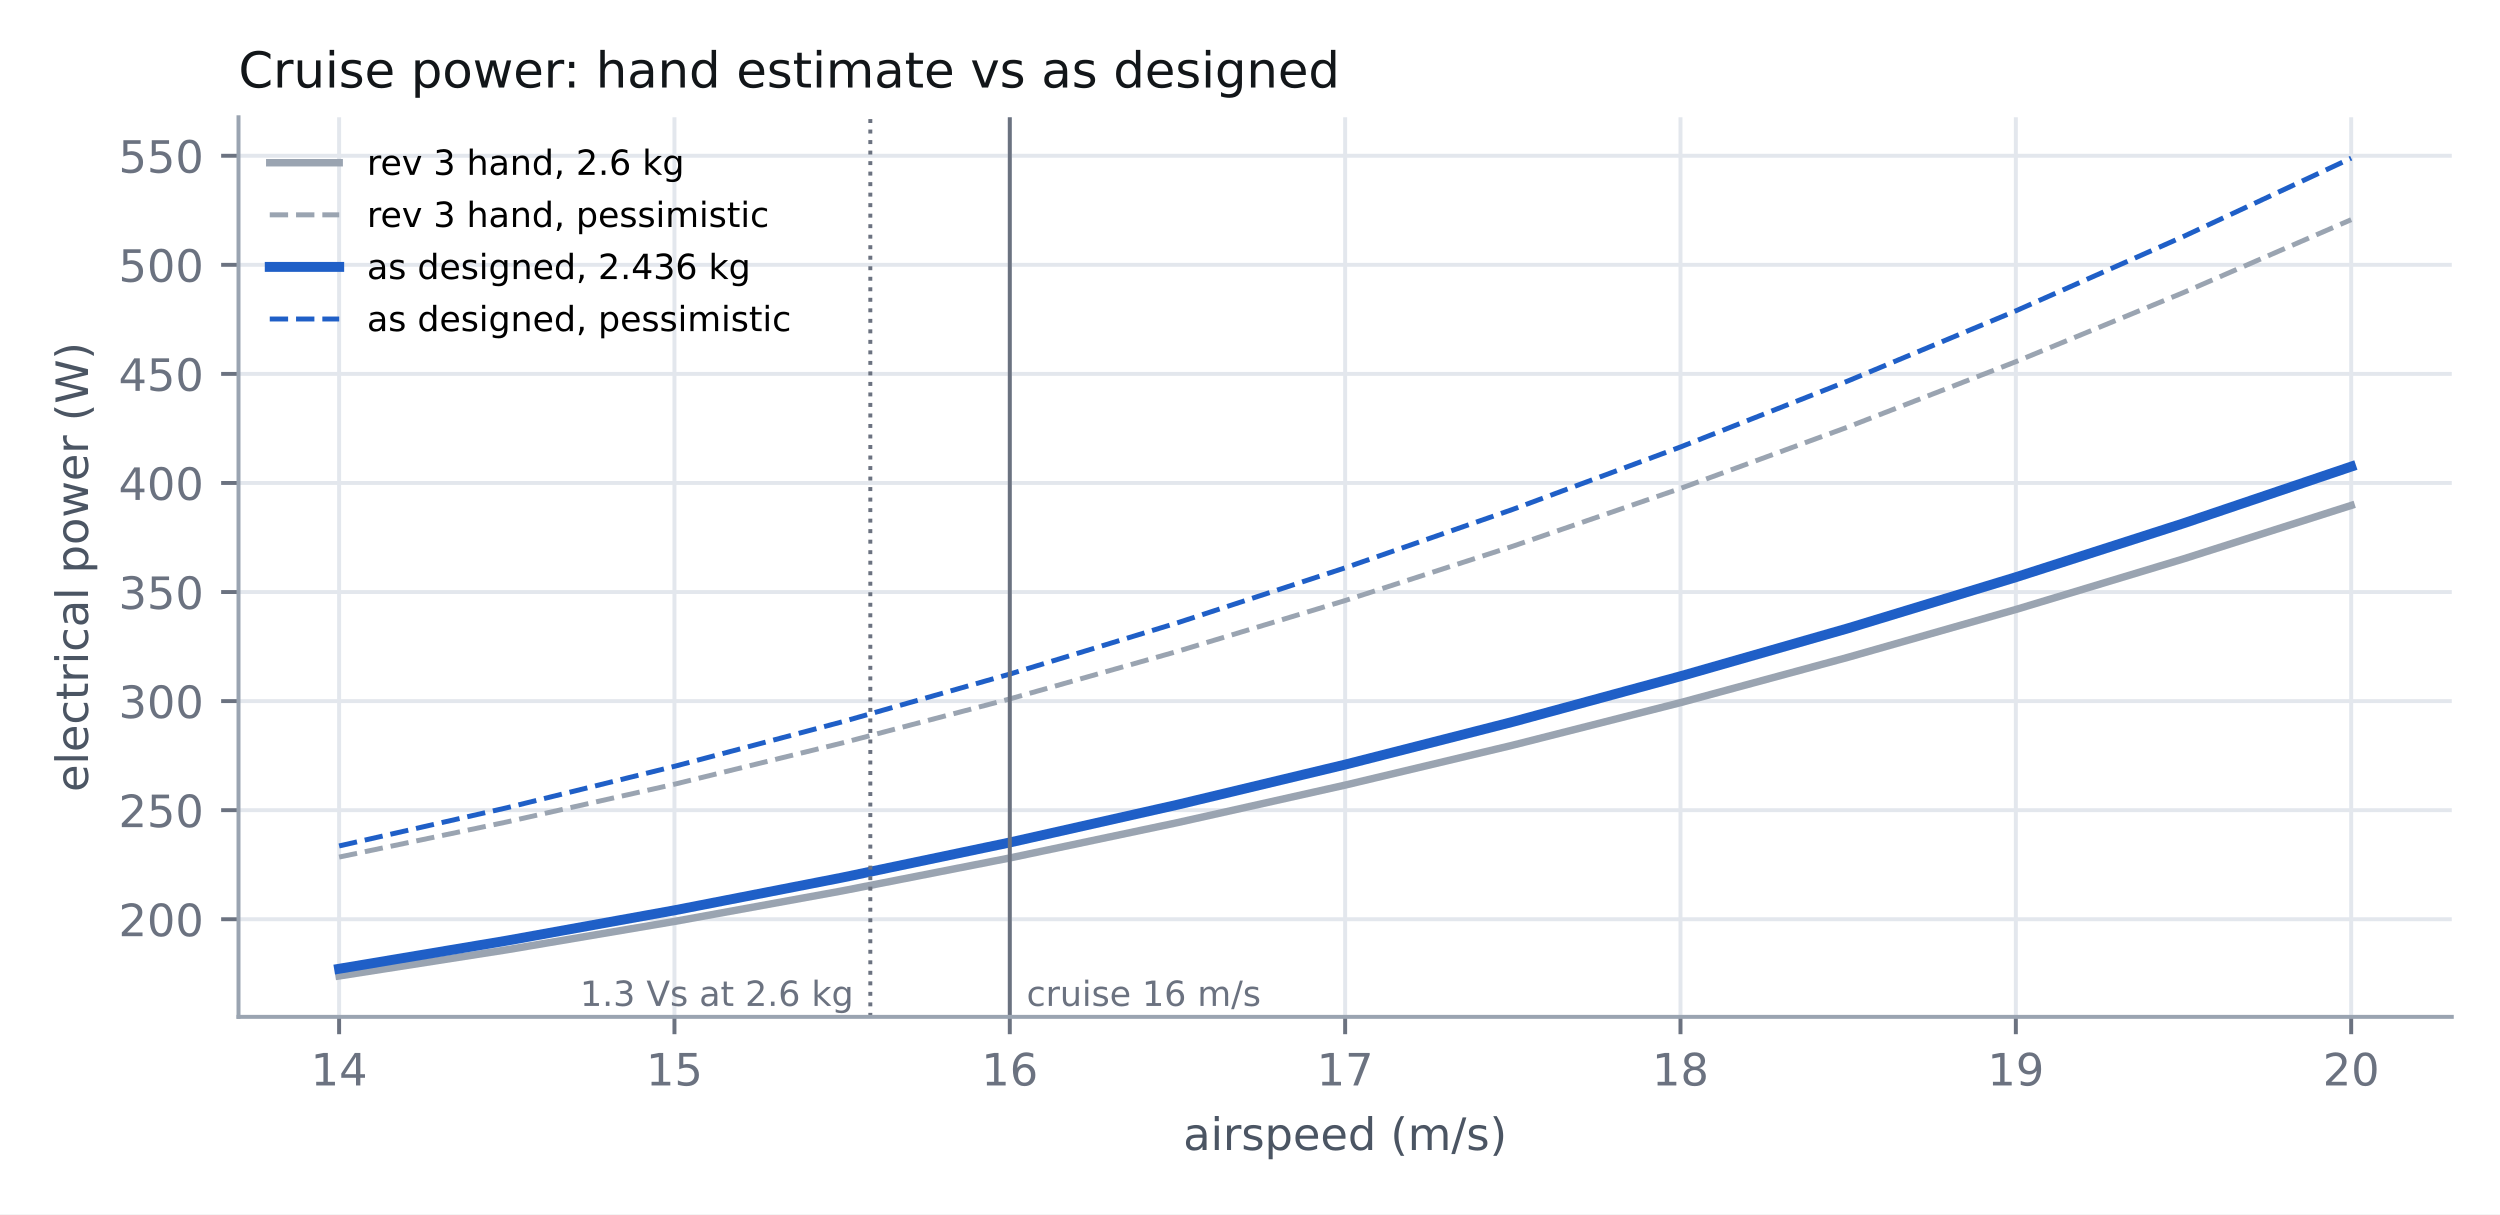
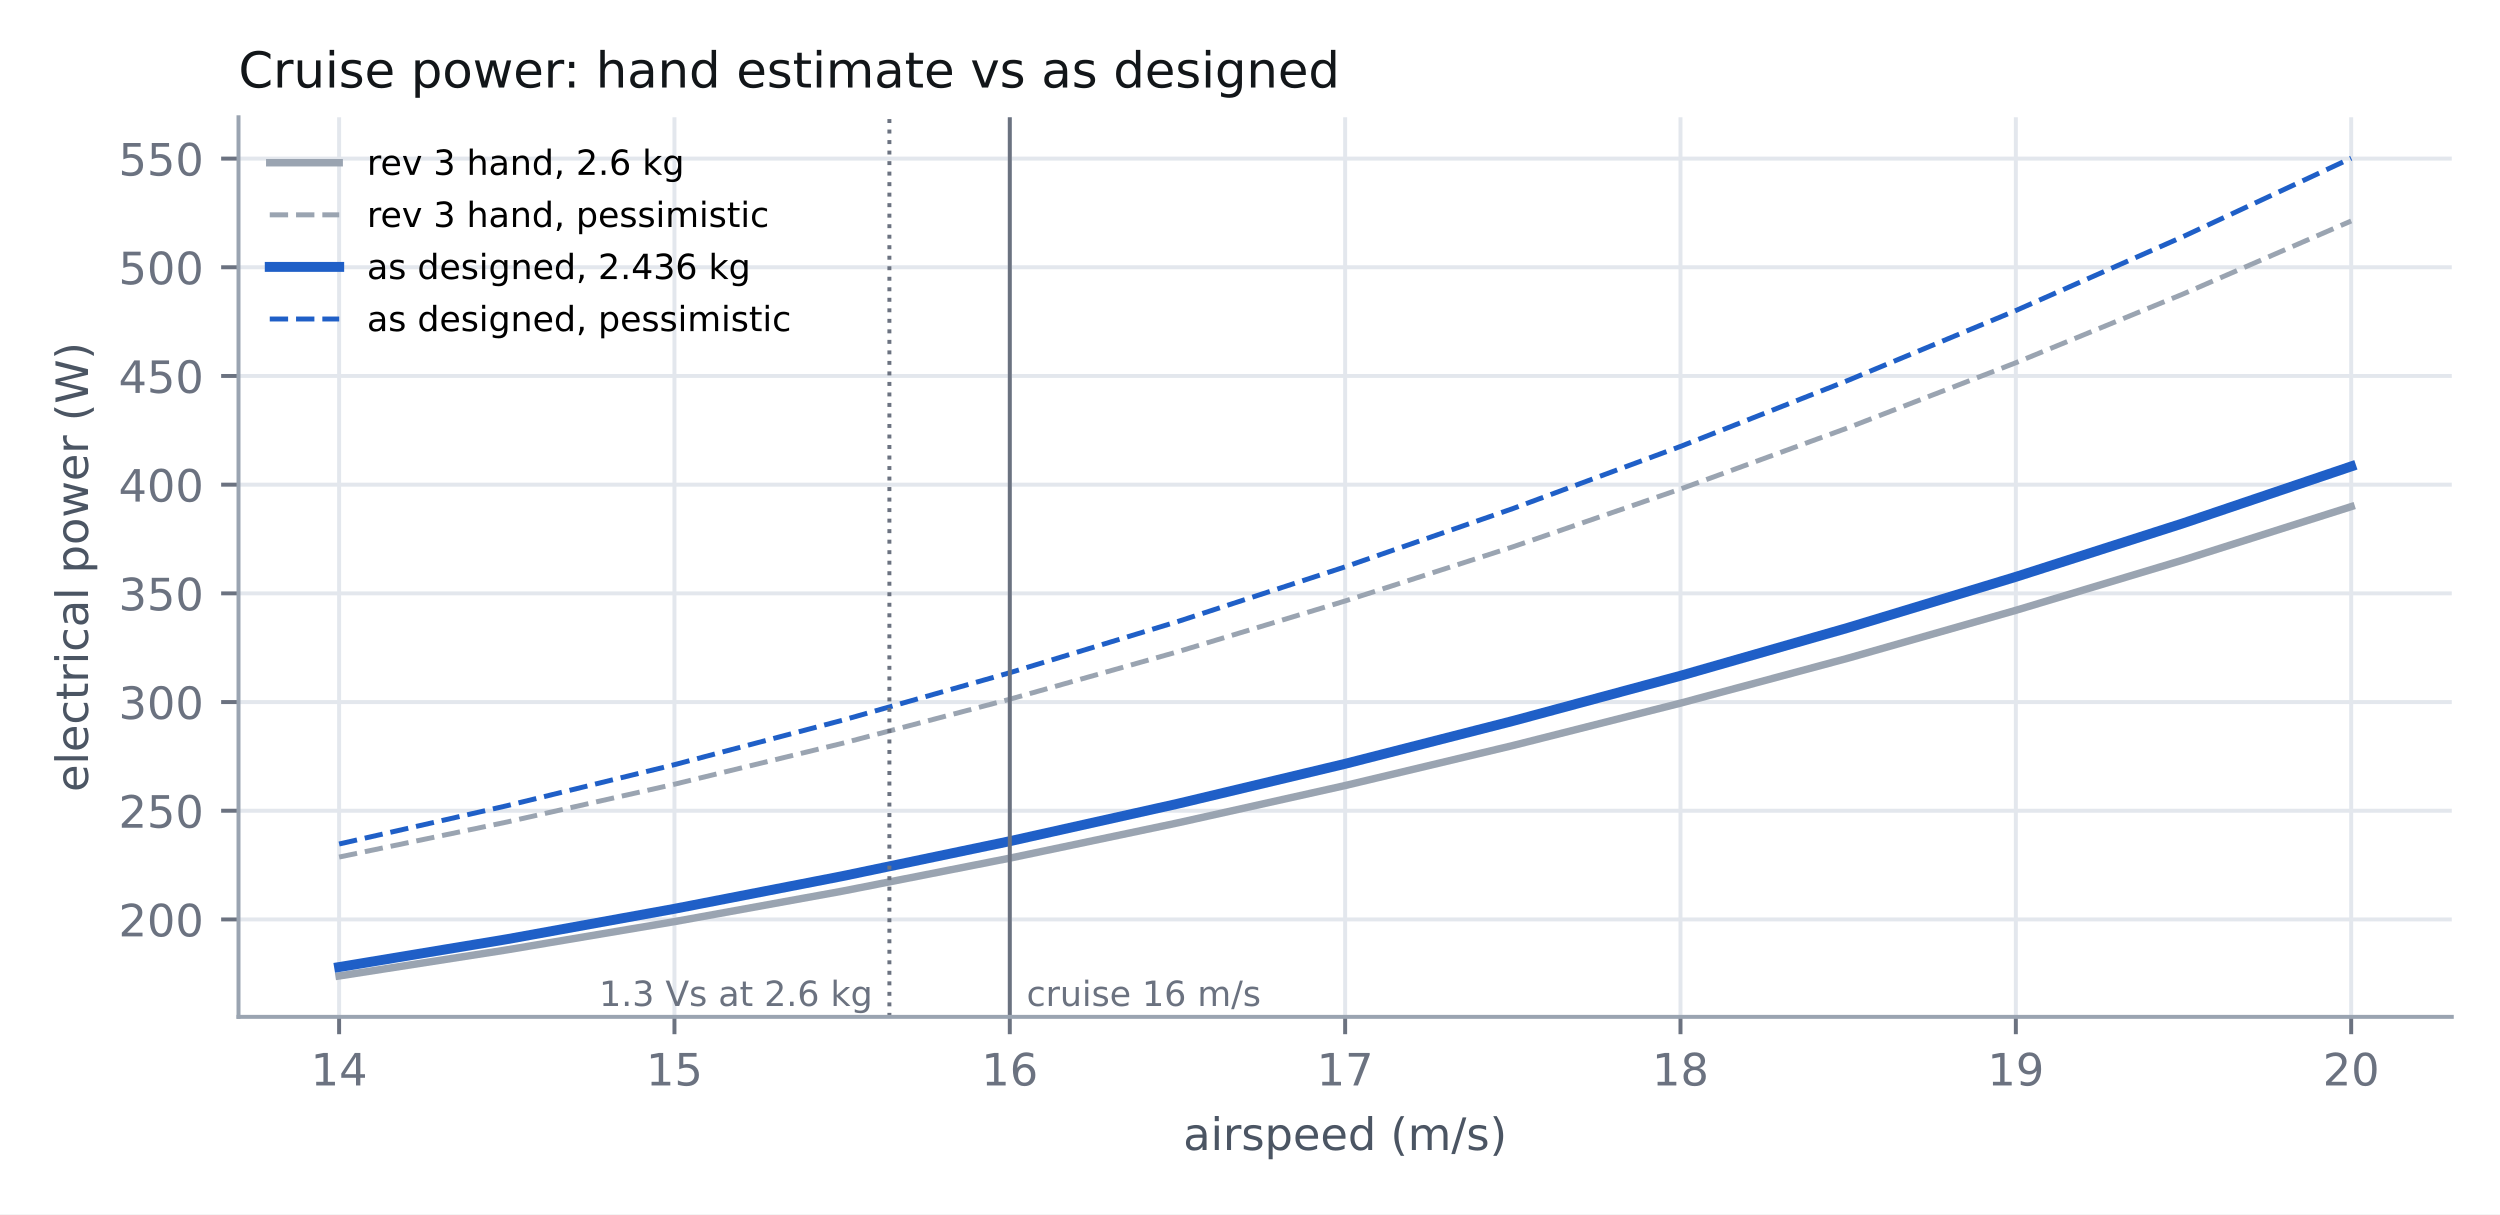
<svg xmlns="http://www.w3.org/2000/svg" xmlns:xlink="http://www.w3.org/1999/xlink" width="504pt" height="244.8pt" viewBox="0 0 504 244.8" version="1.1">
  <defs>
    <style type="text/css">*{stroke-linejoin: round; stroke-linecap: butt}</style>
  </defs>
  <g id="figure_1">
    <g id="patch_1">
      <path d="M 0 244.8  L 504 244.8  L 504 0  L 0 0  z " style="fill: #ffffff" />
    </g>
    <g id="axes_1">
      <g id="patch_2">
        <path d="M 48.082 204.998  L 494.28 204.998  L 494.28 23.64  L 48.082 23.64  z " style="fill: #ffffff" />
      </g>
      <g id="matplotlib.axis_1">
        <g id="xtick_1">
          <g id="line2d_1">
-             <path d="M 68.364 204.998  L 68.364 23.64  " clip-path="url(#p24e56b9a9e)" style="fill: none; stroke: #e3e7ed; stroke-width: 0.8; stroke-linecap: square" />
+             <path d="M 68.364 204.998  L 68.364 23.64  " clip-path="url(#pda9add604a)" style="fill: none; stroke: #e3e7ed; stroke-width: 0.8; stroke-linecap: square" />
          </g>
          <g id="line2d_2">
            <defs>
-               <path id="mbc0214e425" d="M 0 0  L 0 3.5  " style="stroke: #6b7280; stroke-width: 0.8" />
+               <path id="m7f8cdbd4f0" d="M 0 0  L 0 3.5  " style="stroke: #6b7280; stroke-width: 0.8" />
            </defs>
            <g>
-               <use xlink:href="#mbc0214e425" x="68.364" y="204.998" style="fill: #6b7280; stroke: #6b7280; stroke-width: 0.8" />
+               <use xlink:href="#m7f8cdbd4f0" x="68.364" y="204.998" style="fill: #6b7280; stroke: #6b7280; stroke-width: 0.8" />
            </g>
          </g>
          <g id="text_1">
            <text style="font-size: 9px; font-family: 'IBM Plex Sans', 'DejaVu Sans'; text-anchor: middle; fill: #6b7280" x="68.364" y="218.836" transform="rotate(-0 68.36383 218.8358)">14</text>
          </g>
        </g>
        <g id="xtick_2">
          <g id="line2d_3">
-             <path d="M 135.97 204.998  L 135.97 23.64  " clip-path="url(#p24e56b9a9e)" style="fill: none; stroke: #e3e7ed; stroke-width: 0.8; stroke-linecap: square" />
+             <path d="M 135.97 204.998  L 135.97 23.64  " clip-path="url(#pda9add604a)" style="fill: none; stroke: #e3e7ed; stroke-width: 0.8; stroke-linecap: square" />
          </g>
          <g id="line2d_4">
            <g>
-               <use xlink:href="#mbc0214e425" x="135.97" y="204.998" style="fill: #6b7280; stroke: #6b7280; stroke-width: 0.8" />
+               <use xlink:href="#m7f8cdbd4f0" x="135.97" y="204.998" style="fill: #6b7280; stroke: #6b7280; stroke-width: 0.8" />
            </g>
          </g>
          <g id="text_2">
            <text style="font-size: 9px; font-family: 'IBM Plex Sans', 'DejaVu Sans'; text-anchor: middle; fill: #6b7280" x="135.97" y="218.836" transform="rotate(-0 135.9696 218.8358)">15</text>
          </g>
        </g>
        <g id="xtick_3">
          <g id="line2d_5">
-             <path d="M 203.575 204.998  L 203.575 23.64  " clip-path="url(#p24e56b9a9e)" style="fill: none; stroke: #e3e7ed; stroke-width: 0.8; stroke-linecap: square" />
+             <path d="M 203.575 204.998  L 203.575 23.64  " clip-path="url(#pda9add604a)" style="fill: none; stroke: #e3e7ed; stroke-width: 0.8; stroke-linecap: square" />
          </g>
          <g id="line2d_6">
            <g>
-               <use xlink:href="#mbc0214e425" x="203.575" y="204.998" style="fill: #6b7280; stroke: #6b7280; stroke-width: 0.8" />
+               <use xlink:href="#m7f8cdbd4f0" x="203.575" y="204.998" style="fill: #6b7280; stroke: #6b7280; stroke-width: 0.8" />
            </g>
          </g>
          <g id="text_3">
            <text style="font-size: 9px; font-family: 'IBM Plex Sans', 'DejaVu Sans'; text-anchor: middle; fill: #6b7280" x="203.575" y="218.836" transform="rotate(-0 203.5753 218.8358)">16</text>
          </g>
        </g>
        <g id="xtick_4">
          <g id="line2d_7">
-             <path d="M 271.181 204.998  L 271.181 23.64  " clip-path="url(#p24e56b9a9e)" style="fill: none; stroke: #e3e7ed; stroke-width: 0.8; stroke-linecap: square" />
+             <path d="M 271.181 204.998  L 271.181 23.64  " clip-path="url(#pda9add604a)" style="fill: none; stroke: #e3e7ed; stroke-width: 0.8; stroke-linecap: square" />
          </g>
          <g id="line2d_8">
            <g>
-               <use xlink:href="#mbc0214e425" x="271.181" y="204.998" style="fill: #6b7280; stroke: #6b7280; stroke-width: 0.8" />
+               <use xlink:href="#m7f8cdbd4f0" x="271.181" y="204.998" style="fill: #6b7280; stroke: #6b7280; stroke-width: 0.8" />
            </g>
          </g>
          <g id="text_4">
            <text style="font-size: 9px; font-family: 'IBM Plex Sans', 'DejaVu Sans'; text-anchor: middle; fill: #6b7280" x="271.181" y="218.836" transform="rotate(-0 271.1811 218.8358)">17</text>
          </g>
        </g>
        <g id="xtick_5">
          <g id="line2d_9">
-             <path d="M 338.787 204.998  L 338.787 23.64  " clip-path="url(#p24e56b9a9e)" style="fill: none; stroke: #e3e7ed; stroke-width: 0.8; stroke-linecap: square" />
+             <path d="M 338.787 204.998  L 338.787 23.64  " clip-path="url(#pda9add604a)" style="fill: none; stroke: #e3e7ed; stroke-width: 0.8; stroke-linecap: square" />
          </g>
          <g id="line2d_10">
            <g>
-               <use xlink:href="#mbc0214e425" x="338.787" y="204.998" style="fill: #6b7280; stroke: #6b7280; stroke-width: 0.8" />
+               <use xlink:href="#m7f8cdbd4f0" x="338.787" y="204.998" style="fill: #6b7280; stroke: #6b7280; stroke-width: 0.8" />
            </g>
          </g>
          <g id="text_5">
            <text style="font-size: 9px; font-family: 'IBM Plex Sans', 'DejaVu Sans'; text-anchor: middle; fill: #6b7280" x="338.787" y="218.836" transform="rotate(-0 338.7868 218.8358)">18</text>
          </g>
        </g>
        <g id="xtick_6">
          <g id="line2d_11">
-             <path d="M 406.393 204.998  L 406.393 23.64  " clip-path="url(#p24e56b9a9e)" style="fill: none; stroke: #e3e7ed; stroke-width: 0.8; stroke-linecap: square" />
+             <path d="M 406.393 204.998  L 406.393 23.64  " clip-path="url(#pda9add604a)" style="fill: none; stroke: #e3e7ed; stroke-width: 0.8; stroke-linecap: square" />
          </g>
          <g id="line2d_12">
            <g>
-               <use xlink:href="#mbc0214e425" x="406.393" y="204.998" style="fill: #6b7280; stroke: #6b7280; stroke-width: 0.8" />
+               <use xlink:href="#m7f8cdbd4f0" x="406.393" y="204.998" style="fill: #6b7280; stroke: #6b7280; stroke-width: 0.8" />
            </g>
          </g>
          <g id="text_6">
            <text style="font-size: 9px; font-family: 'IBM Plex Sans', 'DejaVu Sans'; text-anchor: middle; fill: #6b7280" x="406.393" y="218.836" transform="rotate(-0 406.3925 218.8358)">19</text>
          </g>
        </g>
        <g id="xtick_7">
          <g id="line2d_13">
-             <path d="M 473.998 204.998  L 473.998 23.64  " clip-path="url(#p24e56b9a9e)" style="fill: none; stroke: #e3e7ed; stroke-width: 0.8; stroke-linecap: square" />
+             <path d="M 473.998 204.998  L 473.998 23.64  " clip-path="url(#pda9add604a)" style="fill: none; stroke: #e3e7ed; stroke-width: 0.8; stroke-linecap: square" />
          </g>
          <g id="line2d_14">
            <g>
-               <use xlink:href="#mbc0214e425" x="473.998" y="204.998" style="fill: #6b7280; stroke: #6b7280; stroke-width: 0.8" />
+               <use xlink:href="#m7f8cdbd4f0" x="473.998" y="204.998" style="fill: #6b7280; stroke: #6b7280; stroke-width: 0.8" />
            </g>
          </g>
          <g id="text_7">
            <text style="font-size: 9px; font-family: 'IBM Plex Sans', 'DejaVu Sans'; text-anchor: middle; fill: #6b7280" x="473.998" y="218.836" transform="rotate(-0 473.9983 218.8358)">20</text>
          </g>
        </g>
        <g id="text_8">
          <text style="font-size: 9px; font-family: 'IBM Plex Sans', 'DejaVu Sans'; text-anchor: middle; fill: #4b5563" x="271.181" y="231.836" transform="rotate(-0 271.1811 231.8365)">airspeed (m/s)</text>
        </g>
      </g>
      <g id="matplotlib.axis_2">
        <g id="ytick_1">
          <g id="line2d_15">
-             <path d="M 48.082 185.32  L 494.28 185.32  " clip-path="url(#p24e56b9a9e)" style="fill: none; stroke: #e3e7ed; stroke-width: 0.8; stroke-linecap: square" />
+             <path d="M 48.082 185.36  L 494.28 185.36  " clip-path="url(#pda9add604a)" style="fill: none; stroke: #e3e7ed; stroke-width: 0.8; stroke-linecap: square" />
          </g>
          <g id="line2d_16">
            <defs>
-               <path id="m632c2a2396" d="M 0 0  L -3.5 0  " style="stroke: #6b7280; stroke-width: 0.8" />
+               <path id="mf0c89ea779" d="M 0 0  L -3.5 0  " style="stroke: #6b7280; stroke-width: 0.8" />
            </defs>
            <g>
-               <use xlink:href="#m632c2a2396" x="48.082" y="185.32" style="fill: #6b7280; stroke: #6b7280; stroke-width: 0.8" />
+               <use xlink:href="#mf0c89ea779" x="48.082" y="185.36" style="fill: #6b7280; stroke: #6b7280; stroke-width: 0.8" />
            </g>
          </g>
          <g id="text_9">
-             <text style="font-size: 9px; font-family: 'IBM Plex Sans', 'DejaVu Sans'; text-anchor: end; fill: #6b7280" x="41.082" y="188.739" transform="rotate(-0 41.08211 188.7392)">200</text>
+             <text style="font-size: 9px; font-family: 'IBM Plex Sans', 'DejaVu Sans'; text-anchor: end; fill: #6b7280" x="41.082" y="188.779" transform="rotate(-0 41.08211 188.7787)">200</text>
          </g>
        </g>
        <g id="ytick_2">
          <g id="line2d_17">
-             <path d="M 48.082 163.332  L 494.28 163.332  " clip-path="url(#p24e56b9a9e)" style="fill: none; stroke: #e3e7ed; stroke-width: 0.8; stroke-linecap: square" />
+             <path d="M 48.082 163.447  L 494.28 163.447  " clip-path="url(#pda9add604a)" style="fill: none; stroke: #e3e7ed; stroke-width: 0.8; stroke-linecap: square" />
          </g>
          <g id="line2d_18">
            <g>
-               <use xlink:href="#m632c2a2396" x="48.082" y="163.332" style="fill: #6b7280; stroke: #6b7280; stroke-width: 0.8" />
+               <use xlink:href="#mf0c89ea779" x="48.082" y="163.447" style="fill: #6b7280; stroke: #6b7280; stroke-width: 0.8" />
            </g>
          </g>
          <g id="text_10">
-             <text style="font-size: 9px; font-family: 'IBM Plex Sans', 'DejaVu Sans'; text-anchor: end; fill: #6b7280" x="41.082" y="166.751" transform="rotate(-0 41.08211 166.7506)">250</text>
+             <text style="font-size: 9px; font-family: 'IBM Plex Sans', 'DejaVu Sans'; text-anchor: end; fill: #6b7280" x="41.082" y="166.866" transform="rotate(-0 41.08211 166.8661)">250</text>
          </g>
        </g>
        <g id="ytick_3">
          <g id="line2d_19">
-             <path d="M 48.082 141.343  L 494.28 141.343  " clip-path="url(#p24e56b9a9e)" style="fill: none; stroke: #e3e7ed; stroke-width: 0.8; stroke-linecap: square" />
+             <path d="M 48.082 141.534  L 494.28 141.534  " clip-path="url(#pda9add604a)" style="fill: none; stroke: #e3e7ed; stroke-width: 0.8; stroke-linecap: square" />
          </g>
          <g id="line2d_20">
            <g>
-               <use xlink:href="#m632c2a2396" x="48.082" y="141.343" style="fill: #6b7280; stroke: #6b7280; stroke-width: 0.8" />
+               <use xlink:href="#mf0c89ea779" x="48.082" y="141.534" style="fill: #6b7280; stroke: #6b7280; stroke-width: 0.8" />
            </g>
          </g>
          <g id="text_11">
-             <text style="font-size: 9px; font-family: 'IBM Plex Sans', 'DejaVu Sans'; text-anchor: end; fill: #6b7280" x="41.082" y="144.762" transform="rotate(-0 41.08211 144.7619)">300</text>
+             <text style="font-size: 9px; font-family: 'IBM Plex Sans', 'DejaVu Sans'; text-anchor: end; fill: #6b7280" x="41.082" y="144.953" transform="rotate(-0 41.08211 144.9534)">300</text>
          </g>
        </g>
        <g id="ytick_4">
          <g id="line2d_21">
-             <path d="M 48.082 119.354  L 494.28 119.354  " clip-path="url(#p24e56b9a9e)" style="fill: none; stroke: #e3e7ed; stroke-width: 0.8; stroke-linecap: square" />
+             <path d="M 48.082 119.622  L 494.28 119.622  " clip-path="url(#pda9add604a)" style="fill: none; stroke: #e3e7ed; stroke-width: 0.8; stroke-linecap: square" />
          </g>
          <g id="line2d_22">
            <g>
-               <use xlink:href="#m632c2a2396" x="48.082" y="119.354" style="fill: #6b7280; stroke: #6b7280; stroke-width: 0.8" />
+               <use xlink:href="#mf0c89ea779" x="48.082" y="119.622" style="fill: #6b7280; stroke: #6b7280; stroke-width: 0.8" />
            </g>
          </g>
          <g id="text_12">
-             <text style="font-size: 9px; font-family: 'IBM Plex Sans', 'DejaVu Sans'; text-anchor: end; fill: #6b7280" x="41.082" y="122.773" transform="rotate(-0 41.08211 122.7733)">350</text>
+             <text style="font-size: 9px; font-family: 'IBM Plex Sans', 'DejaVu Sans'; text-anchor: end; fill: #6b7280" x="41.082" y="123.041" transform="rotate(-0 41.08211 123.0408)">350</text>
          </g>
        </g>
        <g id="ytick_5">
          <g id="line2d_23">
-             <path d="M 48.082 97.366  L 494.28 97.366  " clip-path="url(#p24e56b9a9e)" style="fill: none; stroke: #e3e7ed; stroke-width: 0.8; stroke-linecap: square" />
+             <path d="M 48.082 97.709  L 494.28 97.709  " clip-path="url(#pda9add604a)" style="fill: none; stroke: #e3e7ed; stroke-width: 0.8; stroke-linecap: square" />
          </g>
          <g id="line2d_24">
            <g>
-               <use xlink:href="#m632c2a2396" x="48.082" y="97.366" style="fill: #6b7280; stroke: #6b7280; stroke-width: 0.8" />
+               <use xlink:href="#mf0c89ea779" x="48.082" y="97.709" style="fill: #6b7280; stroke: #6b7280; stroke-width: 0.8" />
            </g>
          </g>
          <g id="text_13">
-             <text style="font-size: 9px; font-family: 'IBM Plex Sans', 'DejaVu Sans'; text-anchor: end; fill: #6b7280" x="41.082" y="100.785" transform="rotate(-0 41.08211 100.7847)">400</text>
+             <text style="font-size: 9px; font-family: 'IBM Plex Sans', 'DejaVu Sans'; text-anchor: end; fill: #6b7280" x="41.082" y="101.128" transform="rotate(-0 41.08211 101.1281)">400</text>
          </g>
        </g>
        <g id="ytick_6">
          <g id="line2d_25">
-             <path d="M 48.082 75.377  L 494.28 75.377  " clip-path="url(#p24e56b9a9e)" style="fill: none; stroke: #e3e7ed; stroke-width: 0.8; stroke-linecap: square" />
+             <path d="M 48.082 75.796  L 494.28 75.796  " clip-path="url(#pda9add604a)" style="fill: none; stroke: #e3e7ed; stroke-width: 0.8; stroke-linecap: square" />
          </g>
          <g id="line2d_26">
            <g>
-               <use xlink:href="#m632c2a2396" x="48.082" y="75.377" style="fill: #6b7280; stroke: #6b7280; stroke-width: 0.8" />
+               <use xlink:href="#mf0c89ea779" x="48.082" y="75.796" style="fill: #6b7280; stroke: #6b7280; stroke-width: 0.8" />
            </g>
          </g>
          <g id="text_14">
-             <text style="font-size: 9px; font-family: 'IBM Plex Sans', 'DejaVu Sans'; text-anchor: end; fill: #6b7280" x="41.082" y="78.796" transform="rotate(-0 41.08211 78.79601)">450</text>
+             <text style="font-size: 9px; font-family: 'IBM Plex Sans', 'DejaVu Sans'; text-anchor: end; fill: #6b7280" x="41.082" y="79.215" transform="rotate(-0 41.08211 79.21545)">450</text>
          </g>
        </g>
        <g id="ytick_7">
          <g id="line2d_27">
-             <path d="M 48.082 53.388  L 494.28 53.388  " clip-path="url(#p24e56b9a9e)" style="fill: none; stroke: #e3e7ed; stroke-width: 0.8; stroke-linecap: square" />
+             <path d="M 48.082 53.884  L 494.28 53.884  " clip-path="url(#pda9add604a)" style="fill: none; stroke: #e3e7ed; stroke-width: 0.8; stroke-linecap: square" />
          </g>
          <g id="line2d_28">
            <g>
-               <use xlink:href="#m632c2a2396" x="48.082" y="53.388" style="fill: #6b7280; stroke: #6b7280; stroke-width: 0.8" />
+               <use xlink:href="#mf0c89ea779" x="48.082" y="53.884" style="fill: #6b7280; stroke: #6b7280; stroke-width: 0.8" />
            </g>
          </g>
          <g id="text_15">
-             <text style="font-size: 9px; font-family: 'IBM Plex Sans', 'DejaVu Sans'; text-anchor: end; fill: #6b7280" x="41.082" y="56.807" transform="rotate(-0 41.08211 56.80737)">500</text>
+             <text style="font-size: 9px; font-family: 'IBM Plex Sans', 'DejaVu Sans'; text-anchor: end; fill: #6b7280" x="41.082" y="57.303" transform="rotate(-0 41.08211 57.30279)">500</text>
          </g>
        </g>
        <g id="ytick_8">
          <g id="line2d_29">
-             <path d="M 48.082 31.4  L 494.28 31.4  " clip-path="url(#p24e56b9a9e)" style="fill: none; stroke: #e3e7ed; stroke-width: 0.8; stroke-linecap: square" />
+             <path d="M 48.082 31.971  L 494.28 31.971  " clip-path="url(#pda9add604a)" style="fill: none; stroke: #e3e7ed; stroke-width: 0.8; stroke-linecap: square" />
          </g>
          <g id="line2d_30">
            <g>
-               <use xlink:href="#m632c2a2396" x="48.082" y="31.4" style="fill: #6b7280; stroke: #6b7280; stroke-width: 0.8" />
+               <use xlink:href="#mf0c89ea779" x="48.082" y="31.971" style="fill: #6b7280; stroke: #6b7280; stroke-width: 0.8" />
            </g>
          </g>
          <g id="text_16">
-             <text style="font-size: 9px; font-family: 'IBM Plex Sans', 'DejaVu Sans'; text-anchor: end; fill: #6b7280" x="41.082" y="34.819" transform="rotate(-0 41.08211 34.81874)">550</text>
+             <text style="font-size: 9px; font-family: 'IBM Plex Sans', 'DejaVu Sans'; text-anchor: end; fill: #6b7280" x="41.082" y="35.39" transform="rotate(-0 41.08211 35.39014)">550</text>
          </g>
        </g>
        <g id="text_17">
          <text style="font-size: 9px; font-family: 'IBM Plex Sans', 'DejaVu Sans'; text-anchor: middle; fill: #4b5563" x="17.741" y="114.319" transform="rotate(-90 17.74125 114.3189)">electrical power (W)</text>
        </g>
      </g>
      <g id="line2d_31">
-         <path d="M 68.364 196.754  L 102.167 191.477  L 135.97 185.76  L 169.772 179.603  L 203.575 172.963  L 237.378 165.838  L 271.181 158.274  L 304.984 150.226  L 338.787 141.651  L 372.59 132.504  L 406.393 122.873  L 440.195 112.67  L 473.998 101.895  " clip-path="url(#p24e56b9a9e)" style="fill: none; stroke: #9aa4b1; stroke-width: 1.5; stroke-linecap: square" />
+         <path d="M 68.364 196.754  L 102.167 191.495  L 135.97 185.798  L 169.772 179.662  L 203.575 173.001  L 237.378 165.901  L 271.181 158.363  L 304.984 150.3  L 338.787 141.754  L 372.59 132.682  L 406.393 123.04  L 440.195 112.873  L 473.998 102.136  " clip-path="url(#pda9add604a)" style="fill: none; stroke: #9aa4b1; stroke-width: 1.5; stroke-linecap: square" />
      </g>
      <g id="line2d_32">
-         <path d="M 68.364 172.787  L 102.167 165.706  L 135.97 158.098  L 169.772 149.787  L 203.575 140.903  L 237.378 131.316  L 271.181 121.069  L 304.984 110.119  L 338.787 98.465  L 372.59 86.064  L 406.393 72.914  L 440.195 58.974  L 473.998 44.285  " clip-path="url(#p24e56b9a9e)" style="fill: none; stroke-dasharray: 3.7,1.6; stroke-dashoffset: 0; stroke: #9aa4b1" />
+         <path d="M 68.364 172.782  L 102.167 165.726  L 135.97 158.1  L 169.772 149.861  L 203.575 140.965  L 237.378 131.411  L 271.181 121.156  L 304.984 110.243  L 338.787 98.586  L 372.59 86.227  L 406.393 73.123  L 440.195 59.231  L 473.998 44.549  " clip-path="url(#pda9add604a)" style="fill: none; stroke-dasharray: 3.7,1.6; stroke-dashoffset: 0; stroke: #9aa4b1" />
      </g>
      <g id="line2d_33">
-         <path d="M 68.364 195.303  L 102.167 189.63  L 135.97 183.517  L 169.772 176.921  L 203.575 169.84  L 237.378 162.232  L 271.181 154.14  L 304.984 145.521  L 338.787 136.33  L 372.59 126.655  L 406.393 116.364  L 440.195 105.502  L 473.998 94.067  " clip-path="url(#p24e56b9a9e)" style="fill: none; stroke: #1f5fc7; stroke-width: 2; stroke-linecap: square" />
+         <path d="M 68.364 194.958  L 102.167 189.348  L 135.97 183.212  L 169.772 176.639  L 203.575 169.583  L 237.378 162.045  L 271.181 153.981  L 304.984 145.347  L 338.787 136.232  L 372.59 126.546  L 406.393 116.291  L 440.195 105.466  L 473.998 94.028  " clip-path="url(#pda9add604a)" style="fill: none; stroke: #1f5fc7; stroke-width: 2; stroke-linecap: square" />
      </g>
      <g id="line2d_34">
-         <path d="M 68.364 170.544  L 102.167 162.848  L 135.97 154.492  L 169.772 145.521  L 203.575 135.89  L 237.378 125.555  L 271.181 114.473  L 304.984 102.687  L 338.787 90.109  L 372.59 76.784  L 406.393 62.668  L 440.195 47.671  L 473.998 31.884  " clip-path="url(#p24e56b9a9e)" style="fill: none; stroke-dasharray: 3.7,1.6; stroke-dashoffset: 0; stroke: #1f5fc7" />
+         <path d="M 68.364 170.152  L 102.167 162.439  L 135.97 154.156  L 169.772 145.216  L 203.575 135.618  L 237.378 125.319  L 271.181 114.275  L 304.984 102.53  L 338.787 89.996  L 372.59 76.673  L 406.393 62.605  L 440.195 47.661  L 473.998 31.884  " clip-path="url(#pda9add604a)" style="fill: none; stroke-dasharray: 3.7,1.6; stroke-dashoffset: 0; stroke: #1f5fc7" />
      </g>
      <g id="line2d_35">
-         <path d="M 203.575 204.998  L 203.575 23.64  " clip-path="url(#p24e56b9a9e)" style="fill: none; stroke: #6b7280; stroke-width: 0.8; stroke-linecap: square" />
+         <path d="M 203.575 204.998  L 203.575 23.64  " clip-path="url(#pda9add604a)" style="fill: none; stroke: #6b7280; stroke-width: 0.8; stroke-linecap: square" />
      </g>
      <g id="line2d_36">
-         <path d="M 175.456 204.998  L 175.456 23.64  " clip-path="url(#p24e56b9a9e)" style="fill: none; stroke-dasharray: 0.8,1.32; stroke-dashoffset: 0; stroke: #6b7280; stroke-width: 0.8" />
+         <path d="M 179.301 204.998  L 179.301 23.64  " clip-path="url(#pda9add604a)" style="fill: none; stroke-dasharray: 0.8,1.32; stroke-dashoffset: 0; stroke: #6b7280; stroke-width: 0.8" />
      </g>
      <g id="patch_3">
        <path d="M 48.082 204.998  L 48.082 23.64  " style="fill: none; stroke: #9aa4b1; stroke-width: 0.8; stroke-linejoin: miter; stroke-linecap: square" />
      </g>
      <g id="patch_4">
        <path d="M 48.082 204.998  L 494.28 204.998  " style="fill: none; stroke: #9aa4b1; stroke-width: 0.8; stroke-linejoin: miter; stroke-linecap: square" />
      </g>
      <g id="text_18">
-         <text style="font-size: 7px; font-family: 'IBM Plex Sans', 'DejaVu Sans'; text-anchor: start; fill: #6b7280" x="206.956" y="202.799" transform="rotate(-0 206.9556 202.799)">cruise 16 m/s</text>
+         <text style="font-size: 7px; font-family: 'IBM Plex Sans', 'DejaVu Sans'; text-anchor: start; fill: #6b7280" x="206.956" y="202.807" transform="rotate(-0 206.9556 202.8066)">cruise 16 m/s</text>
      </g>
      <g id="text_19">
-         <text style="font-size: 7px; font-family: 'IBM Plex Sans', 'DejaVu Sans'; text-anchor: end; fill: #6b7280" x="172.076" y="202.799" transform="rotate(-0 172.0756 202.799)">1.3 Vs at 2.6 kg</text>
+         <text style="font-size: 7px; font-family: 'IBM Plex Sans', 'DejaVu Sans'; text-anchor: end; fill: #6b7280" x="175.921" y="202.807" transform="rotate(-0 175.9206 202.8066)">1.3 Vs at 2.6 kg</text>
      </g>
      <g id="text_20">
        <text style="font-size: 10px; font-family: 'IBM Plex Sans', 'DejaVu Sans'; text-anchor: start; fill: #121619" x="48.082" y="17.64" transform="rotate(-0 48.08211 17.64)">Cruise power: hand estimate vs as designed</text>
      </g>
      <g id="legend_1">
        <g id="line2d_37">
          <path d="M 54.382 32.809  L 61.382 32.809  L 68.382 32.809  " style="fill: none; stroke: #9aa4b1; stroke-width: 1.5; stroke-linecap: square" />
        </g>
        <g id="text_21">
          <text style="font-size: 7px; font-family: 'IBM Plex Sans', 'DejaVu Sans'; text-anchor: start" x="73.982" y="35.259" transform="rotate(-0 73.98211 35.25891)">rev 3 hand, 2.6 kg</text>
        </g>
        <g id="line2d_38">
          <path d="M 54.382 43.309  L 61.382 43.309  L 68.382 43.309  " style="fill: none; stroke-dasharray: 3.7,1.6; stroke-dashoffset: 0; stroke: #9aa4b1" />
        </g>
        <g id="text_22">
          <text style="font-size: 7px; font-family: 'IBM Plex Sans', 'DejaVu Sans'; text-anchor: start" x="73.982" y="45.759" transform="rotate(-0 73.98211 45.75945)">rev 3 hand, pessimistic</text>
        </g>
        <g id="line2d_39">
          <path d="M 54.382 53.81  L 61.382 53.81  L 68.382 53.81  " style="fill: none; stroke: #1f5fc7; stroke-width: 2; stroke-linecap: square" />
        </g>
        <g id="text_23">
          <text style="font-size: 7px; font-family: 'IBM Plex Sans', 'DejaVu Sans'; text-anchor: start" x="73.982" y="56.26" transform="rotate(-0 73.98211 56.26)">as designed, 2.436 kg</text>
        </g>
        <g id="line2d_40">
          <path d="M 54.382 64.311  L 61.382 64.311  L 68.382 64.311  " style="fill: none; stroke-dasharray: 3.7,1.6; stroke-dashoffset: 0; stroke: #1f5fc7" />
        </g>
        <g id="text_24">
          <text style="font-size: 7px; font-family: 'IBM Plex Sans', 'DejaVu Sans'; text-anchor: start" x="73.982" y="66.761" transform="rotate(-0 73.98211 66.76055)">as designed, pessimistic</text>
        </g>
      </g>
    </g>
  </g>
  <defs>
-     <clipPath id="p24e56b9a9e">
+     <clipPath id="pda9add604a">
      <rect x="48.082" y="23.64" width="446.198" height="181.358" />
    </clipPath>
  </defs>
</svg>
